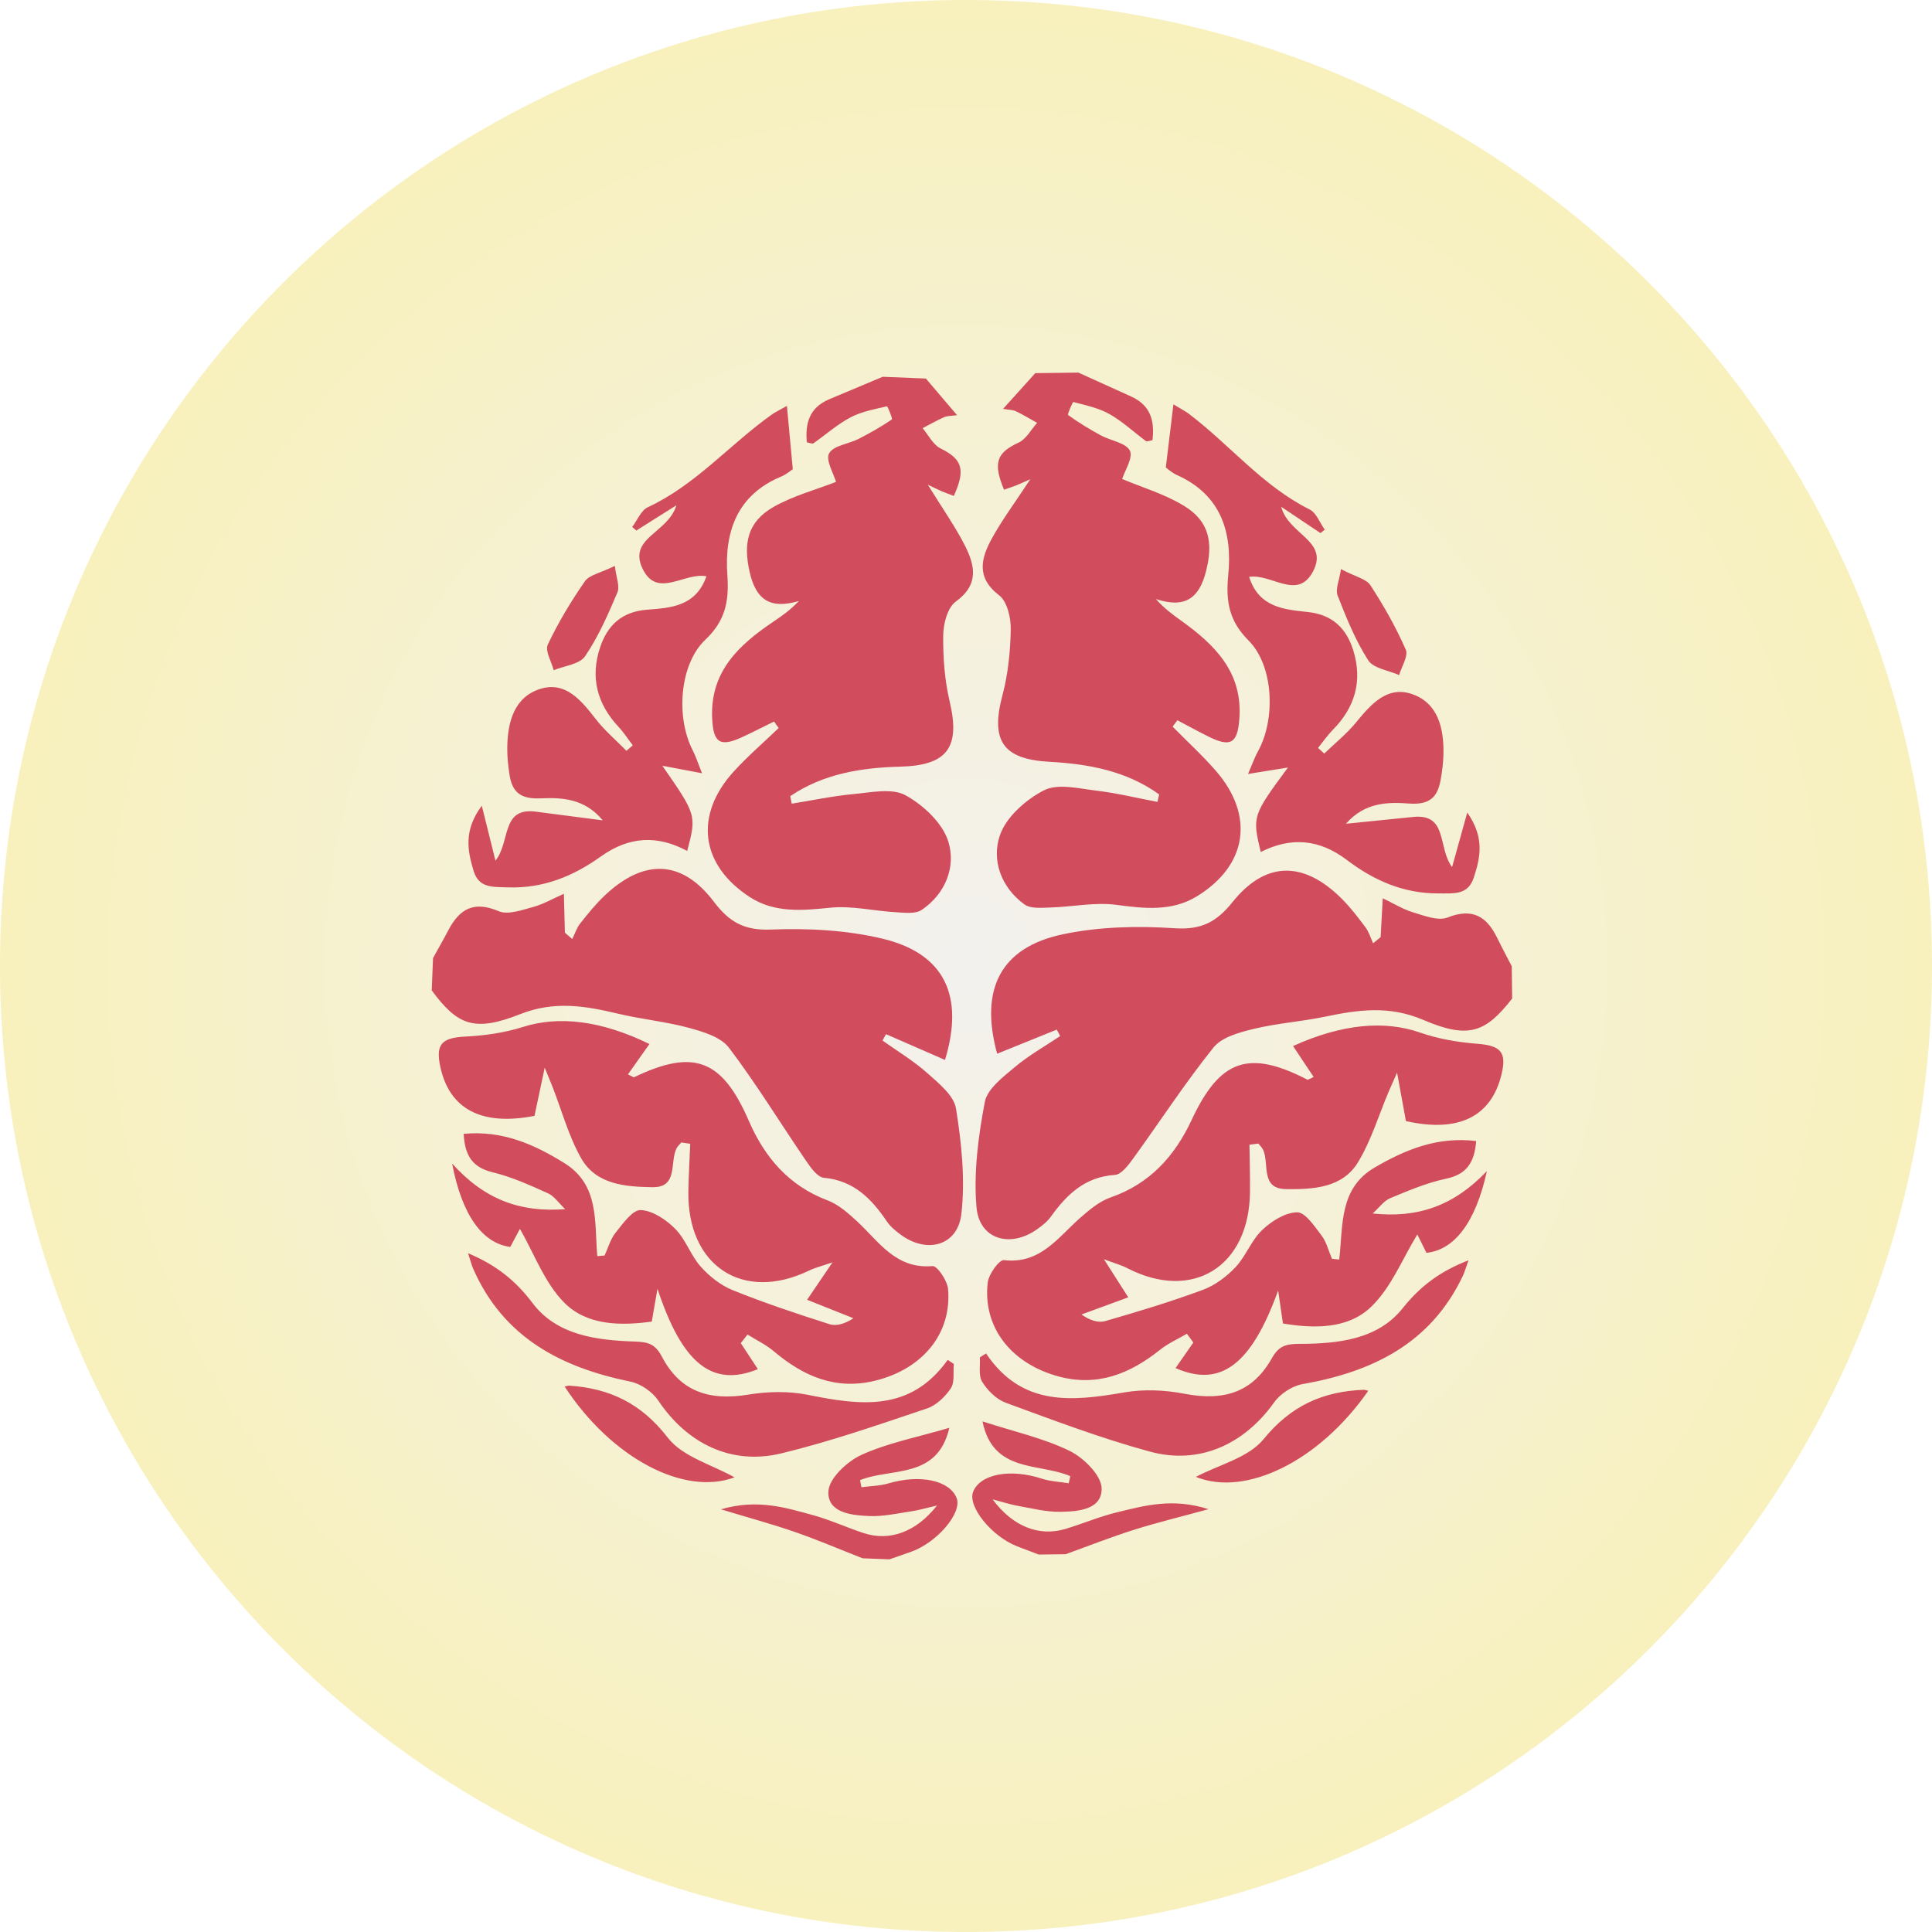
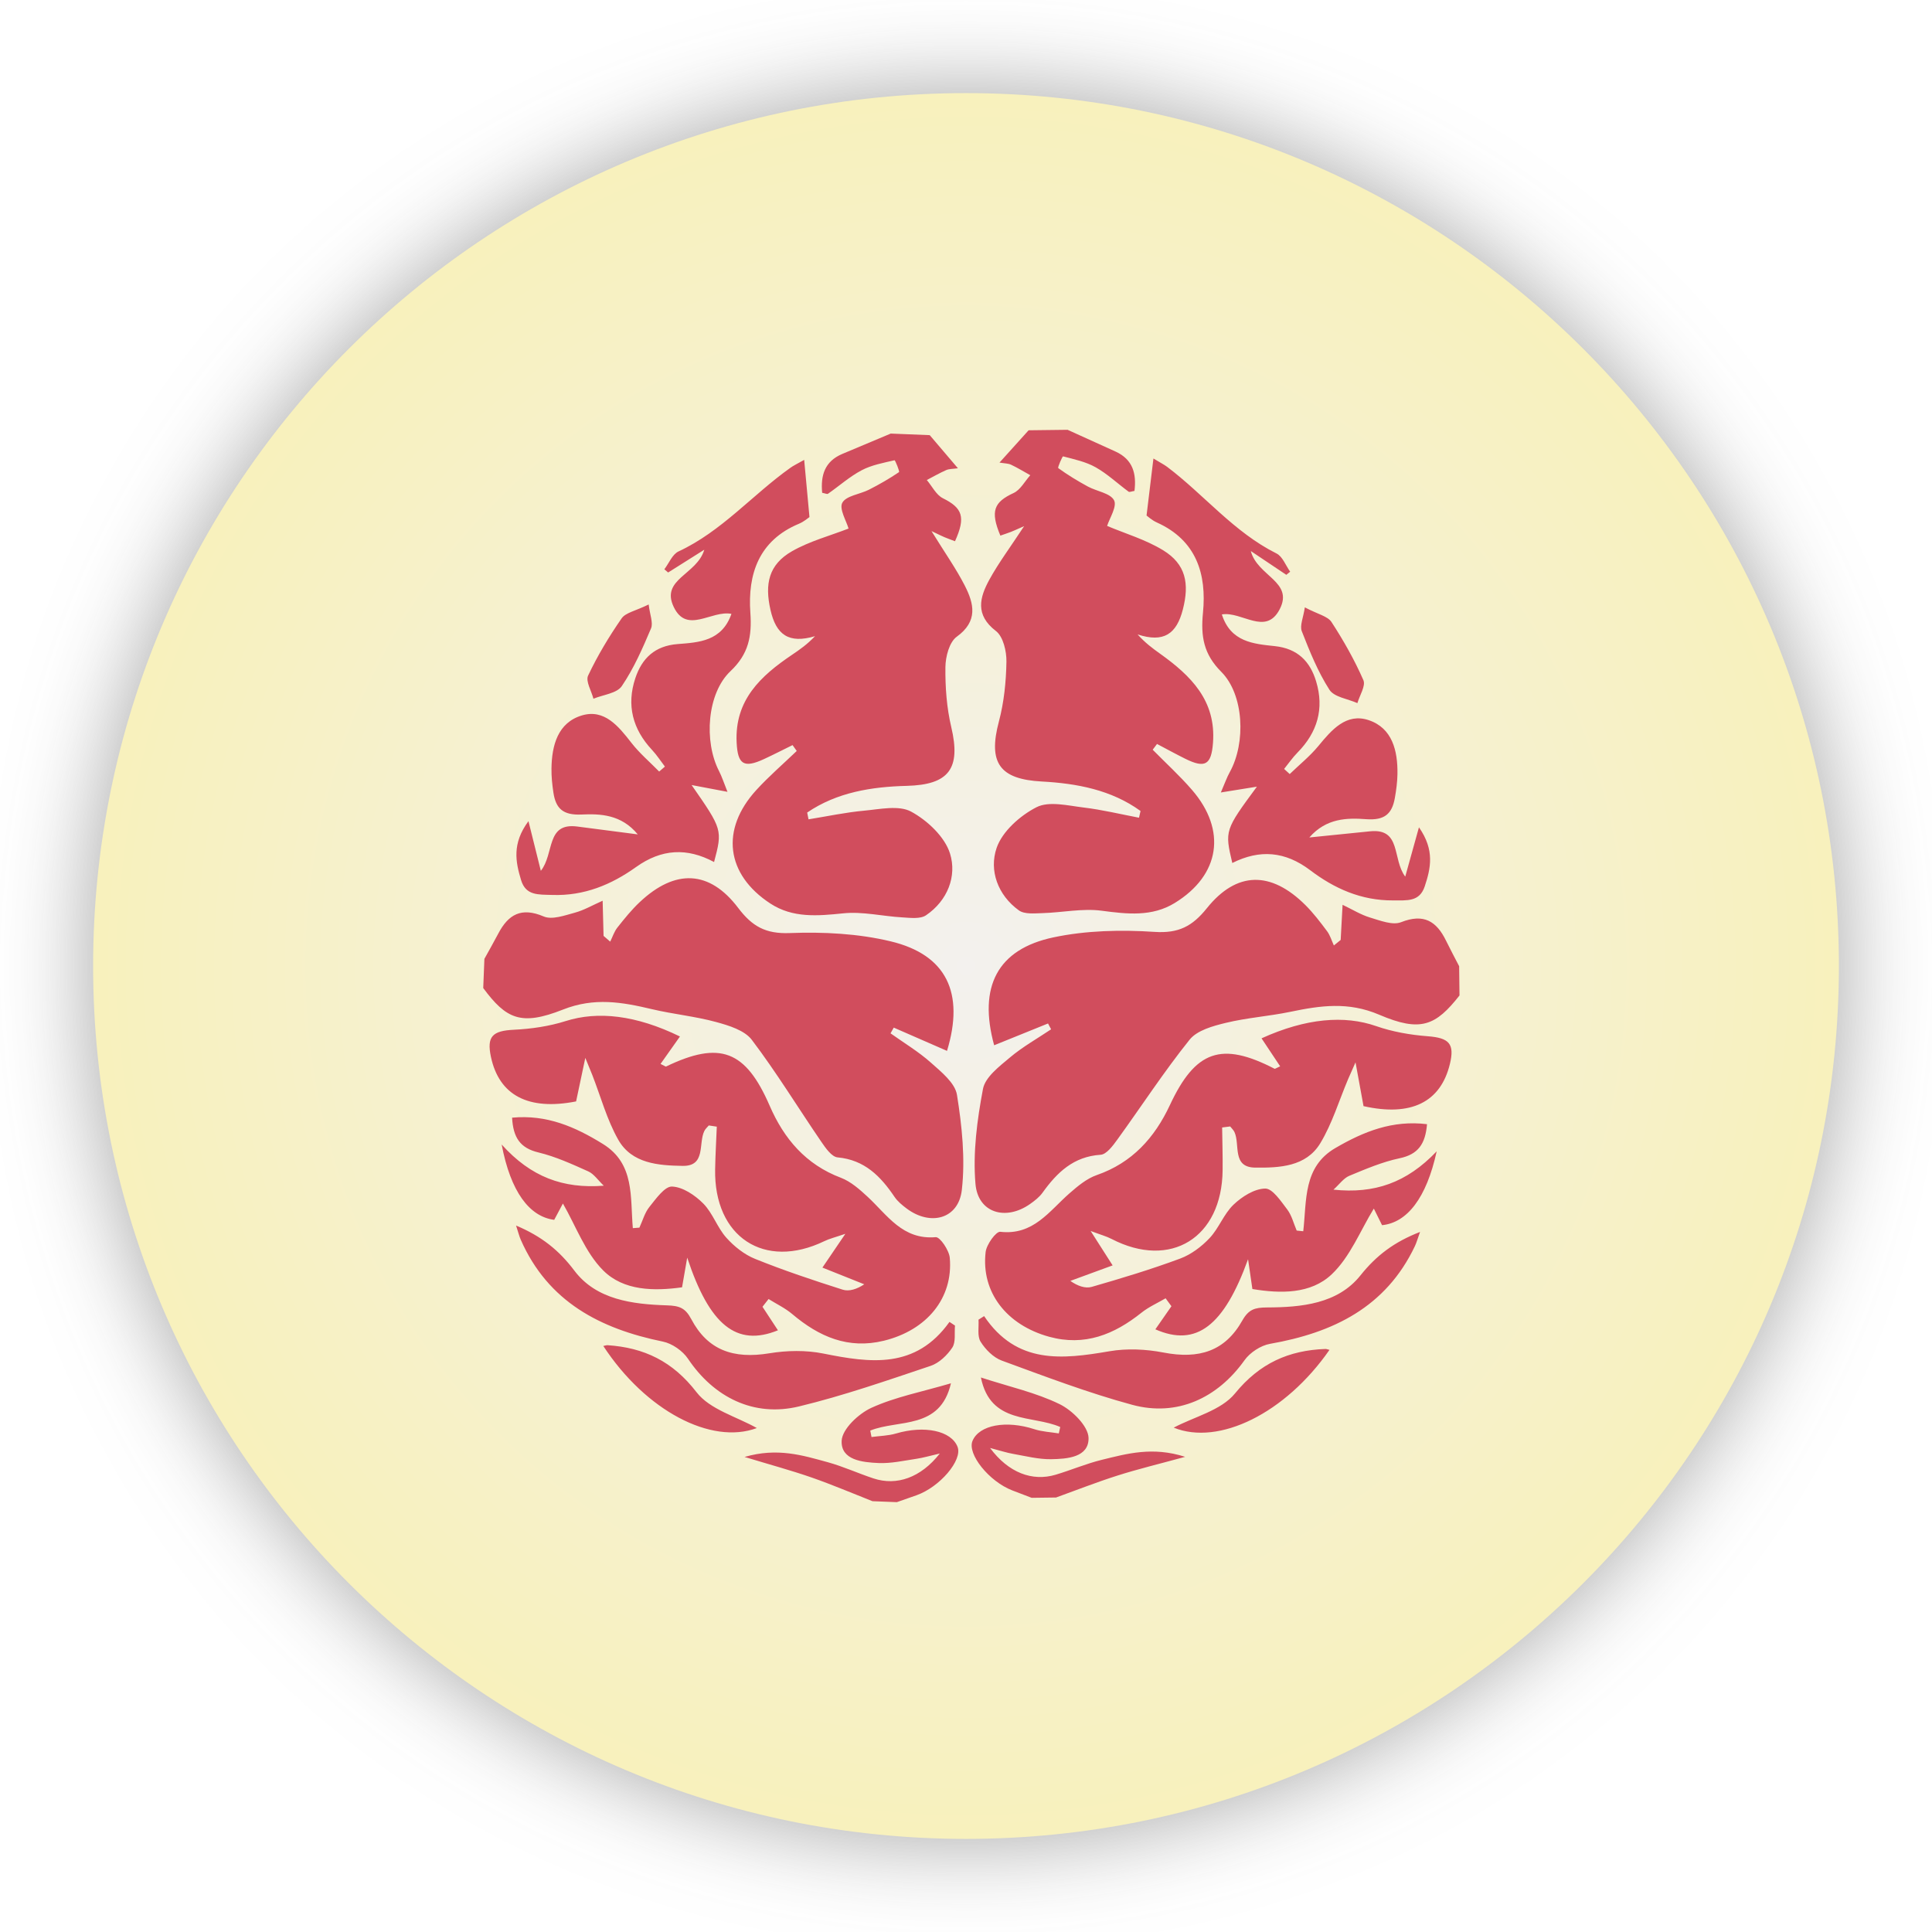
- <svg xmlns="http://www.w3.org/2000/svg" width="150px" height="150px" viewBox="0 0 150 150" version="1.1">
+ <svg xmlns="http://www.w3.org/2000/svg" xmlns:xlink="http://www.w3.org/1999/xlink" width="166px" height="166px" viewBox="0 0 166 166" version="1.1">
  <defs>
    <radialGradient cx="50%" cy="50%" fx="50%" fy="50%" r="97.255%" id="radialGradient-1">
      <stop stop-color="#F3F1EE" offset="0%" />
      <stop stop-color="#FCF18E" offset="100%" />
    </radialGradient>
+     <rect id="path-2" x="0" y="0" width="150" height="150" rx="75" />
+     <filter x="-8.0%" y="-8.0%" width="116.0%" height="116.0%" filterUnits="objectBoundingBox" id="filter-3">
+       <feOffset dx="0" dy="0" in="SourceAlpha" result="shadowOffsetOuter1" />
+       <feGaussianBlur stdDeviation="4" in="shadowOffsetOuter1" result="shadowBlurOuter1" />
+       <feColorMatrix values="0 0 0 0 0.282   0 0 0 0 0.282   0 0 0 0 0.282  0 0 0 0.5 0" type="matrix" in="shadowBlurOuter1" />
+     </filter>
  </defs>
  <g id="Page-1" stroke="none" stroke-width="1" fill="none" fill-rule="evenodd">
-     <g id="favicon" fill-rule="nonzero">
-       <rect id="Rectangle" fill="url(#radialGradient-1)" x="0" y="0" width="150" height="150" rx="75" />
+     <g id="favicon" transform="translate(8, 8)" fill-rule="nonzero">
+       <g id="Rectangle">
+         <use fill="black" fill-opacity="1" filter="url(#filter-3)" xlink:href="#path-2" />
+         <use fill="url(#radialGradient-1)" fill-rule="evenodd" xlink:href="#path-2" />
+       </g>
      <g id="Group-2" transform="translate(33, 28)" fill="#D14D5D">
        <path d="M38.883,1.389 C39.635,2.272 40.386,3.155 41.306,4.234 C40.863,4.297 40.556,4.279 40.304,4.389 C39.732,4.641 39.188,4.956 38.632,5.244 C39.088,5.781 39.439,6.525 40.018,6.812 C41.691,7.643 41.997,8.42 41.055,10.504 C40.762,10.392 40.455,10.282 40.156,10.159 C39.943,10.071 39.738,9.964 39.035,9.633 C40.194,11.508 41.148,12.855 41.892,14.31 C42.687,15.866 43.055,17.371 41.205,18.708 C40.566,19.17 40.24,20.425 40.231,21.322 C40.212,23.038 40.339,24.801 40.733,26.466 C41.582,30.053 40.526,31.429 36.91,31.522 C33.895,31.6 30.914,32.07 28.354,33.815 C28.393,34.01 28.431,34.204 28.47,34.398 C30.058,34.143 31.641,33.802 33.241,33.655 C34.602,33.53 36.236,33.164 37.294,33.74 C38.684,34.497 40.182,35.902 40.628,37.34 C41.23,39.282 40.421,41.382 38.564,42.643 C38.07,42.979 37.212,42.863 36.528,42.823 C34.829,42.726 33.11,42.303 31.448,42.475 C29.246,42.703 27.115,42.889 25.197,41.637 C21.358,39.131 20.888,35.26 23.99,31.874 C25.073,30.692 26.296,29.638 27.456,28.524 C27.335,28.357 27.216,28.188 27.097,28.02 C26.277,28.423 25.464,28.841 24.634,29.225 C22.897,30.028 22.386,29.668 22.293,27.807 C22.11,24.152 24.357,22.079 27.049,20.263 C27.711,19.817 28.366,19.362 29.027,18.661 C26.765,19.332 25.682,18.536 25.2,16.402 C24.696,14.177 25.04,12.516 27.042,11.367 C28.571,10.492 30.335,10.028 31.908,9.414 C31.722,8.756 31.082,7.715 31.374,7.195 C31.712,6.588 32.884,6.471 33.661,6.076 C34.549,5.624 35.42,5.126 36.243,4.566 C36.318,4.514 35.912,3.534 35.861,3.545 C34.898,3.771 33.888,3.953 33.028,4.409 C32,4.953 31.109,5.752 30.146,6.422 C30.066,6.478 29.883,6.385 29.642,6.342 C29.502,4.864 29.846,3.65 31.362,3.006 C32.75,2.417 34.143,1.837 35.533,1.253 C36.65,1.3 37.767,1.345 38.883,1.389 Z M0.62,46.386 C1.016,45.666 1.427,44.953 1.808,44.224 C2.675,42.569 3.79,41.923 5.715,42.744 C6.439,43.052 7.522,42.652 8.4,42.416 C9.184,42.204 9.91,41.775 10.78,41.392 C10.81,42.524 10.835,43.469 10.859,44.414 C11.05,44.578 11.24,44.742 11.43,44.906 C11.633,44.499 11.772,44.044 12.048,43.695 C12.652,42.932 13.268,42.166 13.975,41.503 C17.013,38.649 19.958,38.748 22.429,42.014 C23.627,43.597 24.787,44.25 26.858,44.17 C29.746,44.06 32.743,44.211 35.539,44.884 C40.329,46.036 41.885,49.315 40.369,54.293 C38.837,53.625 37.314,52.958 35.793,52.294 C35.7,52.457 35.608,52.621 35.516,52.785 C36.682,53.616 37.925,54.36 38.986,55.306 C39.875,56.098 41.06,57.046 41.224,58.069 C41.655,60.757 41.948,63.562 41.641,66.247 C41.356,68.737 38.952,69.367 36.909,67.844 C36.522,67.553 36.124,67.23 35.858,66.836 C34.662,65.066 33.288,63.657 30.963,63.443 C30.457,63.395 29.934,62.639 29.57,62.107 C27.573,59.188 25.728,56.158 23.596,53.344 C22.97,52.52 21.62,52.111 20.521,51.811 C18.722,51.321 16.84,51.141 15.022,50.711 C12.458,50.104 10.071,49.675 7.364,50.747 C3.765,52.17 2.489,51.55 0.52,48.895 C0.553,48.059 0.586,47.223 0.62,46.386 Z M33.966,92.985 C32.228,92.302 30.508,91.566 28.745,90.952 C27.018,90.351 25.25,89.873 22.974,89.183 C25.803,88.36 27.974,89.048 30.128,89.637 C31.462,90.006 32.735,90.593 34.054,91.029 C36.041,91.682 38.112,90.973 39.749,88.888 C38.871,89.092 38.316,89.257 37.747,89.341 C36.665,89.501 35.571,89.752 34.492,89.706 C33.115,89.646 31.24,89.463 31.316,87.794 C31.361,86.785 32.772,85.462 33.877,84.959 C35.932,84.024 38.211,83.589 40.707,82.855 C39.776,86.883 36.185,85.935 33.774,86.918 C33.809,87.101 33.845,87.287 33.882,87.47 C34.585,87.374 35.315,87.366 35.987,87.168 C38.42,86.448 40.742,86.928 41.276,88.32 C41.712,89.459 39.757,91.761 37.748,92.475 C37.186,92.673 36.621,92.87 36.058,93.067 C35.361,93.041 34.664,93.012 33.966,92.985 Z M24.514,76.28 C24.957,76.954 25.4,77.629 25.841,78.301 C22.277,79.754 19.955,77.842 18.046,72.058 C17.906,72.864 17.767,73.667 17.603,74.608 C15.2,74.94 12.585,74.919 10.823,73.153 C9.276,71.603 8.469,69.315 7.366,67.408 C7.225,67.671 6.919,68.249 6.618,68.811 C4.485,68.536 2.872,66.395 2.104,62.339 C4.612,65.124 7.37,66.149 10.878,65.877 C10.371,65.394 10.028,64.864 9.545,64.648 C8.152,64.023 6.74,63.375 5.266,63.021 C3.683,62.642 3.093,61.736 2.999,60.032 C5.978,59.752 8.415,60.812 10.811,62.297 C13.554,63.997 13.141,66.861 13.374,69.524 C13.562,69.509 13.75,69.495 13.939,69.48 C14.219,68.878 14.397,68.194 14.804,67.692 C15.364,66.998 16.116,65.922 16.745,65.95 C17.67,65.987 18.721,66.697 19.427,67.41 C20.239,68.231 20.624,69.464 21.399,70.335 C22.073,71.092 22.953,71.792 23.883,72.167 C26.345,73.16 28.872,74.003 31.403,74.809 C31.956,74.986 32.636,74.763 33.258,74.348 C32.099,73.885 30.939,73.423 29.663,72.913 C30.372,71.87 30.87,71.136 31.634,70.011 C30.759,70.311 30.264,70.429 29.819,70.646 C24.677,73.129 20.342,70.286 20.445,64.476 C20.467,63.253 20.538,62.029 20.588,60.804 C20.358,60.77 20.129,60.735 19.9,60.7 C19.77,60.857 19.602,60.997 19.517,61.177 C18.992,62.249 19.668,64.205 17.659,64.174 C15.58,64.141 13.287,63.984 12.12,61.925 C11.143,60.2 10.616,58.22 9.887,56.355 C9.777,56.073 9.658,55.792 9.291,54.895 C8.937,56.569 8.717,57.609 8.499,58.635 C4.393,59.439 1.885,58.117 1.181,54.806 C0.807,53.045 1.322,52.567 3.147,52.478 C4.648,52.405 6.186,52.181 7.613,51.729 C10.353,50.86 13.637,51.208 17.422,53.057 C16.876,53.828 16.327,54.605 15.755,55.414 C16.114,55.586 16.191,55.654 16.227,55.638 C20.867,53.403 23.068,54.252 25.132,59.008 C26.363,61.848 28.236,64.058 31.252,65.196 C32.106,65.52 32.864,66.198 33.553,66.834 C35.25,68.408 36.548,70.544 39.398,70.299 C39.764,70.267 40.548,71.42 40.606,72.072 C40.912,75.535 38.634,78.29 34.952,79.195 C31.874,79.951 29.371,78.85 27.072,76.908 C26.466,76.394 25.72,76.041 25.037,75.614 C24.862,75.834 24.688,76.058 24.514,76.28 Z M28.096,3.513 C28.259,5.281 28.392,6.721 28.551,8.427 C28.455,8.49 28.083,8.819 27.65,9 C24.203,10.436 23.236,13.32 23.472,16.652 C23.616,18.677 23.318,20.198 21.761,21.671 C19.75,23.572 19.463,27.707 20.785,30.261 C21.027,30.728 21.186,31.24 21.506,32.035 C20.318,31.81 19.443,31.644 18.424,31.452 C21.075,35.267 21.085,35.303 20.354,38.066 C18.029,36.82 15.847,36.929 13.647,38.5 C11.527,40.014 9.196,40.987 6.456,40.895 C5.255,40.855 4.178,40.972 3.769,39.611 C3.303,38.061 2.975,36.482 4.406,34.555 C4.821,36.222 5.104,37.363 5.469,38.823 C6.645,37.344 5.894,34.675 8.58,35.014 C10.22,35.222 11.857,35.44 13.797,35.692 C12.377,33.967 10.567,33.913 8.96,33.985 C7.381,34.055 6.758,33.476 6.551,32.11 C6.447,31.425 6.374,30.726 6.384,30.036 C6.409,28.038 6.93,26.094 8.989,25.473 C10.925,24.889 12.138,26.394 13.248,27.82 C13.947,28.719 14.834,29.473 15.637,30.293 C15.801,30.15 15.965,30.008 16.13,29.866 C15.762,29.387 15.433,28.871 15.022,28.432 C13.355,26.648 12.819,24.587 13.587,22.274 C14.156,20.564 15.259,19.493 17.221,19.339 C19.045,19.197 21.023,19.102 21.847,16.743 C20.123,16.411 18.024,18.511 16.89,16.156 C15.733,13.753 18.885,13.383 19.513,11.232 C18.284,12.005 17.346,12.598 16.407,13.19 C16.298,13.098 16.189,13.005 16.082,12.913 C16.481,12.39 16.77,11.626 17.3,11.38 C21.011,9.655 23.645,6.519 26.897,4.204 C27.169,4.005 27.481,3.863 28.096,3.513 Z M3.341,69.3 C5.542,70.228 7.034,71.426 8.354,73.179 C10.24,75.679 13.349,76.063 16.306,76.158 C17.356,76.192 17.877,76.363 18.394,77.34 C19.804,80.01 22.01,80.785 25.101,80.277 C26.611,80.028 28.246,79.998 29.738,80.297 C33.778,81.109 37.667,81.66 40.581,77.58 C40.738,77.685 40.896,77.792 41.054,77.896 C40.993,78.539 41.136,79.314 40.822,79.787 C40.386,80.443 39.688,81.115 38.962,81.357 C35.219,82.612 31.476,83.92 27.647,84.843 C23.759,85.781 20.335,84.058 18.114,80.747 C17.657,80.066 16.754,79.436 15.957,79.272 C10.564,78.169 6.1,75.854 3.752,70.537 C3.615,70.229 3.536,69.896 3.341,69.3 Z M10.837,79.649 C11.042,79.605 11.111,79.576 11.178,79.579 C14.336,79.785 16.799,80.961 18.847,83.621 C19.993,85.108 22.282,85.716 24.028,86.7 C20.112,88.166 14.481,85.214 10.837,79.649 Z M14.735,15.937 C14.839,16.827 15.138,17.516 14.937,17.993 C14.214,19.701 13.46,21.431 12.424,22.953 C11.999,23.578 10.824,23.69 9.989,24.035 C9.816,23.363 9.302,22.53 9.531,22.048 C10.34,20.335 11.33,18.69 12.411,17.131 C12.752,16.639 13.594,16.497 14.735,15.937 Z M47.38,0.97 C48.498,0.958 49.614,0.944 50.728,0.929 C52.103,1.551 53.478,2.17 54.85,2.798 C56.347,3.483 56.657,4.707 56.476,6.18 C56.233,6.216 56.049,6.304 55.971,6.246 C55.026,5.549 54.158,4.725 53.146,4.153 C52.299,3.673 51.294,3.464 50.338,3.211 C50.288,3.198 49.854,4.167 49.928,4.221 C50.734,4.804 51.59,5.325 52.467,5.802 C53.232,6.219 54.398,6.368 54.721,6.985 C54.997,7.513 54.328,8.535 54.125,9.188 C55.681,9.845 57.43,10.358 58.932,11.276 C60.905,12.48 61.2,14.15 60.634,16.36 C60.093,18.48 58.987,19.245 56.745,18.511 C57.386,19.23 58.028,19.704 58.677,20.168 C61.319,22.058 63.505,24.194 63.221,27.842 C63.077,29.7 62.556,30.045 60.842,29.195 C60.023,28.789 59.223,28.348 58.413,27.922 C58.289,28.088 58.165,28.252 58.041,28.417 C59.169,29.562 60.362,30.65 61.412,31.862 C64.419,35.333 63.84,39.19 59.933,41.587 C57.979,42.785 55.854,42.541 53.662,42.251 C52.003,42.031 50.273,42.408 48.573,42.457 C47.889,42.477 47.028,42.57 46.543,42.221 C44.723,40.907 43.972,38.784 44.629,36.861 C45.114,35.437 46.652,34.074 48.06,33.356 C49.136,32.81 50.759,33.221 52.116,33.384 C53.711,33.575 55.283,33.959 56.865,34.259 C56.91,34.066 56.952,33.873 56.996,33.68 C54.487,31.864 51.522,31.31 48.508,31.148 C44.894,30.954 43.879,29.55 44.828,25.988 C45.267,24.334 45.445,22.576 45.474,20.86 C45.49,19.962 45.198,18.699 44.572,18.219 C42.762,16.83 43.171,15.335 44.009,13.803 C44.795,12.37 45.785,11.048 46.995,9.207 C46.284,9.519 46.076,9.62 45.86,9.702 C45.558,9.816 45.25,9.917 44.953,10.021 C44.07,7.912 44.397,7.144 46.091,6.36 C46.678,6.089 47.051,5.354 47.524,4.831 C46.975,4.528 46.44,4.198 45.875,3.93 C45.627,3.812 45.32,3.822 44.878,3.746 C45.828,2.694 46.603,1.832 47.38,0.97 Z M84.372,47.018 C84.382,47.855 84.392,48.693 84.402,49.531 C82.361,52.127 81.066,52.712 77.508,51.188 C74.833,50.042 72.435,50.403 69.855,50.939 C68.026,51.319 66.14,51.444 64.328,51.885 C63.222,52.152 61.86,52.523 61.212,53.332 C59.003,56.084 57.072,59.06 54.997,61.923 C54.618,62.447 54.071,63.186 53.567,63.219 C51.236,63.37 49.825,64.739 48.579,66.474 C48.303,66.86 47.896,67.174 47.5,67.453 C45.414,68.919 43.03,68.222 42.814,65.725 C42.582,63.033 42.954,60.237 43.459,57.561 C43.652,56.544 44.863,55.629 45.773,54.862 C46.861,53.945 48.125,53.237 49.312,52.439 C49.224,52.272 49.137,52.107 49.048,51.939 C47.51,52.562 45.969,53.184 44.419,53.811 C43.042,48.79 44.691,45.559 49.51,44.54 C52.324,43.945 55.323,43.877 58.207,44.069 C60.274,44.206 61.451,43.585 62.693,42.037 C65.255,38.843 68.204,38.824 71.159,41.762 C71.845,42.446 72.441,43.229 73.023,44.008 C73.289,44.364 73.417,44.824 73.608,45.236 C73.801,45.079 73.998,44.919 74.192,44.761 C74.243,43.816 74.295,42.873 74.356,41.742 C75.215,42.15 75.929,42.599 76.707,42.833 C77.578,43.093 78.65,43.523 79.382,43.236 C81.329,42.469 82.425,43.146 83.245,44.824 C83.605,45.563 83.996,46.287 84.372,47.018 Z M49.737,92.668 C49.04,92.677 48.343,92.686 47.642,92.695 C47.083,92.483 46.525,92.271 45.969,92.055 C43.979,91.285 42.091,88.931 42.558,87.806 C43.132,86.425 45.466,86.012 47.876,86.8 C48.545,87.016 49.273,87.046 49.975,87.161 C50.014,86.978 50.057,86.795 50.096,86.61 C47.717,85.561 44.097,86.407 43.281,82.356 C45.754,83.159 48.022,83.657 50.048,84.648 C51.139,85.181 52.511,86.544 52.53,87.553 C52.561,89.227 50.68,89.356 49.3,89.377 C48.22,89.392 47.135,89.109 46.057,88.921 C45.491,88.822 44.94,88.64 44.068,88.412 C45.648,90.543 47.698,91.309 49.703,90.71 C51.034,90.312 52.323,89.76 53.667,89.43 C55.835,88.901 58.025,88.274 60.831,89.173 C58.537,89.801 56.755,90.228 55.013,90.783 C53.235,91.346 51.494,92.034 49.737,92.668 Z M59.651,76.233 C59.484,76.006 59.317,75.778 59.15,75.552 C58.457,75.959 57.701,76.29 57.079,76.787 C54.729,78.664 52.195,79.696 49.138,78.854 C45.485,77.846 43.285,75.027 43.687,71.575 C43.764,70.925 44.58,69.795 44.945,69.837 C47.785,70.161 49.143,68.064 50.884,66.538 C51.591,65.921 52.369,65.265 53.23,64.966 C56.275,63.91 58.21,61.754 59.519,58.95 C61.715,54.254 63.939,53.466 68.514,55.829 C68.551,55.848 68.63,55.78 68.993,55.619 C68.444,54.794 67.914,54.003 67.393,53.215 C71.227,51.474 74.52,51.218 77.235,52.162 C78.648,52.655 80.179,52.921 81.677,53.036 C83.5,53.176 84,53.669 83.577,55.417 C82.781,58.71 80.237,59.959 76.156,59.041 C75.966,58.008 75.775,56.962 75.468,55.279 C75.076,56.166 74.948,56.443 74.831,56.721 C74.049,58.567 73.468,60.531 72.443,62.226 C71.218,64.254 68.922,64.347 66.843,64.323 C64.834,64.296 65.564,62.36 65.069,61.275 C64.988,61.092 64.825,60.949 64.7,60.787 C64.47,60.815 64.238,60.845 64.008,60.874 C64.023,62.099 64.063,63.323 64.049,64.547 C63.989,70.357 59.576,73.079 54.505,70.451 C54.065,70.224 53.576,70.093 52.71,69.768 C53.441,70.913 53.92,71.661 54.598,72.724 C53.308,73.198 52.136,73.627 50.966,74.056 C51.576,74.49 52.249,74.73 52.807,74.569 C55.36,73.834 57.909,73.064 60.398,72.14 C61.337,71.791 62.238,71.114 62.931,70.377 C63.731,69.528 64.149,68.307 64.984,67.509 C65.709,66.815 66.781,66.135 67.708,66.123 C68.338,66.112 69.06,67.21 69.6,67.918 C69.991,68.431 70.15,69.12 70.413,69.732 C70.601,69.751 70.789,69.77 70.977,69.791 C71.283,67.137 70.951,64.261 73.74,62.639 C76.175,61.221 78.64,60.229 81.612,60.591 C81.469,62.292 80.855,63.182 79.261,63.518 C77.779,63.83 76.348,64.44 74.939,65.025 C74.449,65.227 74.094,65.748 73.573,66.216 C77.072,66.585 79.857,65.639 82.442,62.923 C81.561,66.958 79.889,69.054 77.748,69.269 C77.465,68.697 77.174,68.11 77.041,67.843 C75.886,69.719 75.015,71.983 73.425,73.489 C71.615,75.206 69.001,75.153 66.607,74.755 C66.47,73.811 66.353,73.002 66.235,72.195 C64.166,77.922 61.791,79.769 58.27,78.217 C58.729,77.558 59.191,76.894 59.651,76.233 Z M58.104,3.395 C58.707,3.761 59.016,3.913 59.285,4.114 C62.472,6.52 65.018,9.727 68.679,11.555 C69.202,11.816 69.469,12.588 69.853,13.122 C69.744,13.211 69.632,13.301 69.521,13.39 C68.6,12.772 67.677,12.155 66.471,11.346 C67.037,13.515 70.177,13.974 68.955,16.344 C67.755,18.666 65.715,16.509 63.983,16.791 C64.74,19.173 66.716,19.322 68.535,19.516 C70.491,19.724 71.565,20.825 72.085,22.55 C72.79,24.884 72.196,26.929 70.48,28.665 C70.058,29.093 69.714,29.598 69.334,30.068 C69.492,30.215 69.652,30.362 69.814,30.508 C70.638,29.712 71.545,28.982 72.272,28.103 C73.418,26.708 74.675,25.237 76.594,25.875 C78.633,26.553 79.101,28.51 79.071,30.508 C79.06,31.199 78.967,31.895 78.845,32.577 C78.599,33.938 77.959,34.5 76.384,34.386 C74.781,34.269 72.968,34.272 71.501,35.956 C73.447,35.759 75.089,35.587 76.733,35.426 C79.428,35.162 78.604,37.809 79.74,39.321 C80.144,37.871 80.459,36.74 80.918,35.084 C82.296,37.051 81.924,38.62 81.416,40.156 C80.969,41.505 79.894,41.359 78.692,41.365 C75.953,41.38 73.646,40.342 71.572,38.769 C69.416,37.137 67.238,36.967 64.881,38.149 C64.225,35.366 64.236,35.331 66.995,31.591 C65.969,31.756 65.089,31.897 63.896,32.09 C64.238,31.303 64.411,30.796 64.667,30.336 C66.06,27.819 65.888,23.679 63.931,21.721 C62.416,20.207 62.162,18.678 62.36,16.657 C62.69,13.334 61.804,10.424 58.399,8.892 C57.969,8.699 57.606,8.359 57.513,8.295 C57.719,6.593 57.892,5.158 58.104,3.395 Z M81.014,69.849 C80.802,70.436 80.712,70.768 80.568,71.072 C78.073,76.321 73.546,78.511 68.124,79.464 C67.323,79.604 66.403,80.209 65.927,80.877 C63.615,84.123 60.143,85.751 56.284,84.704 C52.48,83.673 48.776,82.26 45.071,80.903 C44.351,80.638 43.672,79.951 43.255,79.283 C42.954,78.802 43.117,78.029 43.075,77.387 C43.235,77.286 43.396,77.184 43.557,77.082 C46.356,81.244 50.258,80.799 54.32,80.102 C55.819,79.844 57.453,79.919 58.956,80.209 C62.032,80.806 64.258,80.094 65.741,77.462 C66.285,76.501 66.81,76.344 67.86,76.338 C70.822,76.327 73.939,76.032 75.893,73.583 C77.262,71.869 78.786,70.712 81.014,69.849 Z M73.231,79.982 C69.434,85.445 63.722,88.238 59.846,86.665 C61.621,85.726 63.925,85.183 65.111,83.728 C67.234,81.127 69.728,80.02 72.891,79.904 C72.959,79.901 73.026,79.933 73.231,79.982 Z M71.113,16.187 C72.237,16.779 73.075,16.944 73.402,17.443 C74.438,19.033 75.383,20.703 76.144,22.439 C76.358,22.928 75.822,23.746 75.629,24.413 C74.806,24.045 73.634,23.9 73.227,23.265 C72.232,21.714 71.527,19.963 70.852,18.236 C70.664,17.754 70.983,17.073 71.113,16.187 Z" id="Combined-Shape" />
      </g>
    </g>
  </g>
</svg>
